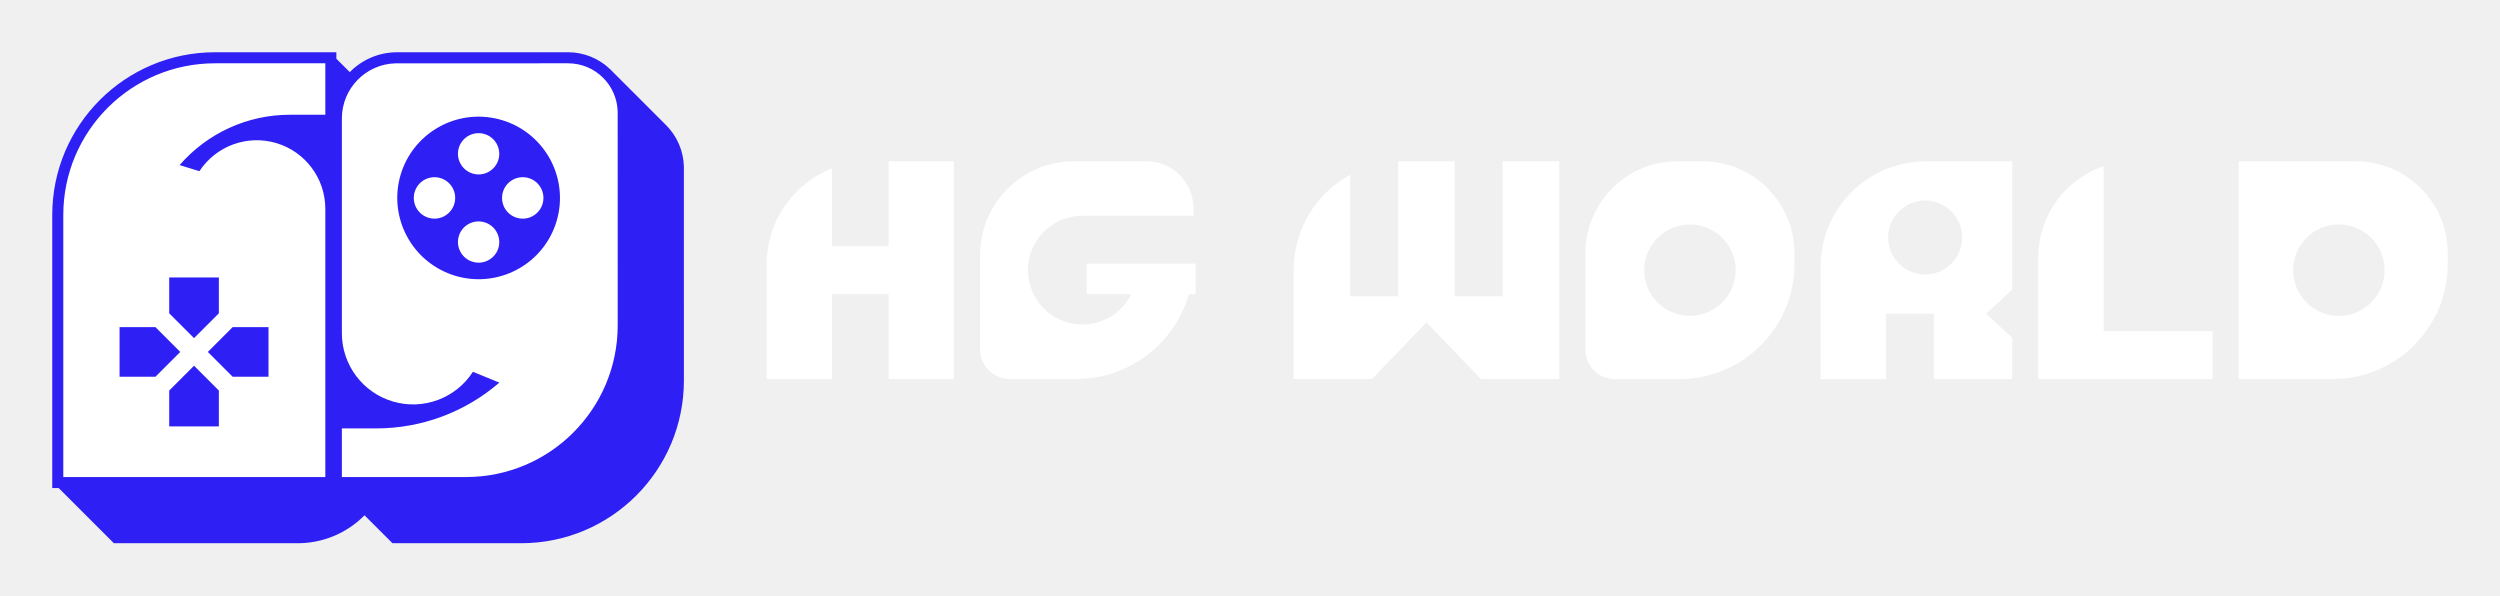
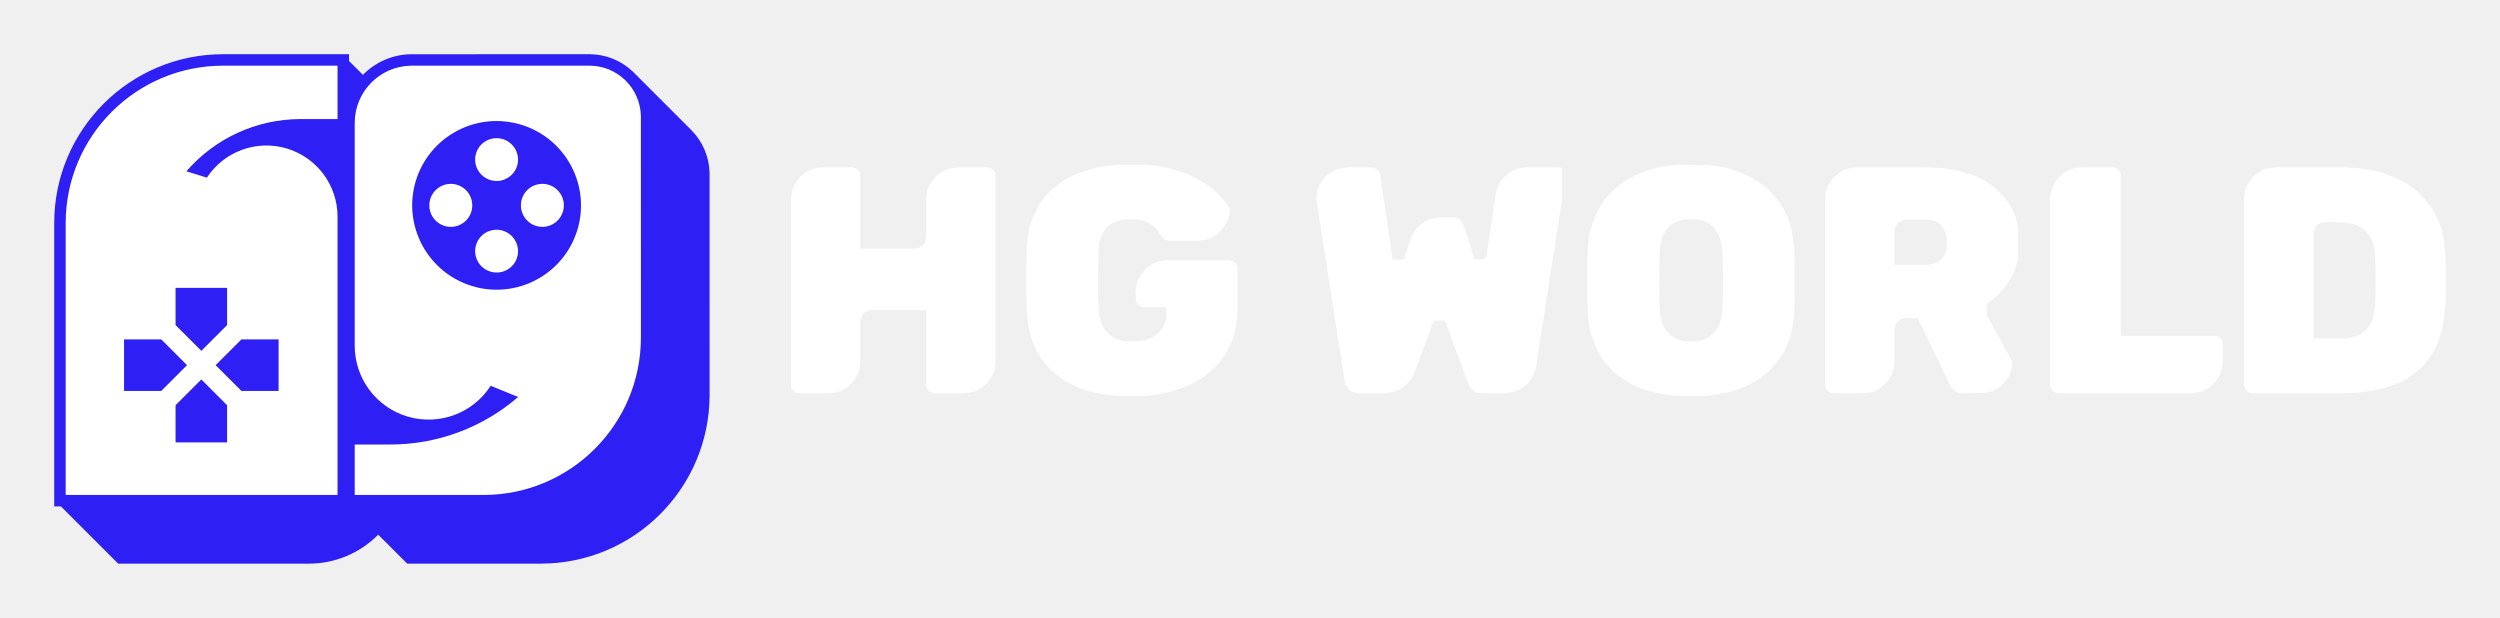
- <svg xmlns="http://www.w3.org/2000/svg" viewBox="-29.067 -174.067 1148.07 273.467" width="1148.07" height="273.467" role="img" aria-labelledby="title">
+ <svg xmlns="http://www.w3.org/2000/svg" viewBox="-29.067 -174.067 1106.5 273.467" width="1106.5" height="273.467" role="img" aria-labelledby="title">
  <path id="depth" fill="#2E1FF5" fill-rule="evenodd" d="M138.33 62.57L151.17 75.4L210.3 75.4A74.73 74.73 0 0 0 285 0.7L284.99 -97.55A27.86 27.86 0 0 0 276.86 -116.55L251.02 -142.38A27.86 27.86 0 0 0 231.83 -150.07L152.52 -150.06A30.39 30.39 0 0 0 131.56 -140.94L125.4 -147.1L125.4 -150.07L69.64 -150.07A74.73 74.73 0 0 0 -5.07 -75.36L-5.07 50.07L-2.1 50.07L23.23 75.4L107.7 75.4A43.05 43.05 0 0 0 138.33 62.57Z" />
  <path id="face" fill="#FFFFFF" fill-rule="evenodd" d="M181.41 -105.3A9.5 9.5 0 0 0 199.5 -99.81A9.5 9.5 0 0 0 182.83 -108.72A9.5 9.5 0 0 0 181.41 -105.3Z M179.78 -85.03A9.5 9.5 0 0 0 160.96 -83.18A9.5 9.5 0 0 0 179.78 -81.32A9.5 9.5 0 0 0 179.78 -85.03Z M220.31 -85.03A9.5 9.5 0 0 0 201.49 -83.18A9.5 9.5 0 0 0 220.31 -81.32A9.5 9.5 0 0 0 220.31 -85.03Z M181.41 -64.76A9.5 9.5 0 0 0 199.5 -59.28A9.5 9.5 0 0 0 182.83 -68.19A9.5 9.5 0 0 0 181.41 -64.76Z M53.42 -98.25A66.93 66.93 0 0 1 104.02 -121.37L120.33 -121.37L120.33 -145L69.67 -145A69.67 69.67 0 0 0 0 -75.33L0 45L120.33 45L120.33 -78.18A31.49 31.49 0 0 0 62.51 -95.45Z M60.04 -18.79L48.64 -30.19L48.64 -46.65L71.44 -46.65L71.44 -30.19Z M53.71 -12.45L42.31 -1.05L25.84 -1.05L25.84 -23.85L42.31 -23.85Z M66.38 -12.45L77.78 -23.85L94.24 -23.85L94.24 -1.05L77.78 -1.05Z M71.44 21.75L48.64 21.75L48.64 5.28L60.04 -6.12L71.44 5.28Z M200.25 1.64A86.39 86.39 0 0 1 143.77 22.67L127.93 22.67L127.93 45L184.93 45A69.67 69.67 0 0 0 254.6 -24.67L254.59 -122.76A22.8 22.8 0 0 0 231.8 -145L152.64 -144.99A25.33 25.33 0 0 0 127.93 -119.67L127.93 -21.06A32.7 32.7 0 0 0 188.11 -3.32Z M223.68 -65.56A37.37 37.37 0 0 1 154.97 -94.02A37.37 37.37 0 0 1 227.91 -79.51A37.37 37.37 0 0 1 223.68 -65.56Z" />
-   <path id="type" fill="#FFFFFF" fill-rule="evenodd" d="M353 -96.72A47.29 47.29 0 0 0 323 -52.7L323 0L353 0L353 -39L379 -39L379 0L409 0L409 -100L379 -100L379 -61L353 -61Z M490.45 -39A25 25 0 0 1 443.91 -56.67A25 25 0 0 1 468 -75L519 -75L518.99 -78.97A21.56 21.56 0 0 0 497.44 -100L464.12 -100A43.12 43.12 0 0 0 421 -56.88L421 -13.38A13.72 13.72 0 0 0 434.72 0L465.1 0A53.89 53.89 0 0 0 516.9 -39L520 -39L520 -53L470 -53L470 -39Z M591 -93.86A49.99 49.99 0 0 0 565 -50L565 0L600.96 0L626 -26L651.04 0L687 0L687 -100L661 -100L661 -38L639 -38L639 -100L615 -100L613.77 -99.98L613 -99.96L613 -38L591 -38Z M699.49 -9.86A13.44 13.44 0 0 0 712.44 0L742.2 0A52.8 52.8 0 0 0 795 -52.8L795 -57.76A42.24 42.24 0 0 0 752.76 -100L741.24 -100A42.24 42.24 0 0 0 699 -57.76L699 -13.11A13.44 13.44 0 0 0 699.49 -9.86Z M726.76 -55.6A21 21 0 0 1 767.94 -48.46A21 21 0 0 1 726.16 -47.43A21 21 0 0 1 726.76 -55.6Z M883 -30L895 -41.08L895 -100L855.4 -100A48.4 48.4 0 0 0 807 -51.6L807 0L837 0L837 -30L859 -30L859 0L895 0L895 -18.92Z M839.14 -71.12A17 17 0 0 1 871.75 -62.09A17 17 0 0 1 838.01 -64.58A17 17 0 0 1 839.14 -71.12Z M999 -100L999 0L1042.2 0A52.8 52.8 0 0 0 1095 -52.8L1095 -57.76A42.24 42.24 0 0 0 1052.76 -100Z M1024.4 -45.9A21 21 0 0 1 1064.4 -58.04A21 21 0 0 1 1027.54 -38.33A21 21 0 0 1 1024.4 -45.9Z M937 -97.71A43.99 43.99 0 0 0 907 -56L907 0L987 0L987 -22L937 -22Z" />
+   <path id="type" fill="#FFFFFF" fill-rule="evenodd" d="M351.71 -64L351.71 -96.29L351.43 -97.71L350.71 -98.86L349.43 -99.71L348.29 -100L335 -100L332.29 -99.71L329.57 -99L327.29 -97.57L325.14 -95.86L323.43 -93.71L322 -91.43L321.29 -88.71L321 -86L321 -3.71L321.29 -2.14L321.71 -1.43L322.43 -0.86L323.29 -0.29L324.71 0L337.71 0L340.43 -0.29L343.14 -1L345.43 -2.43L347.57 -4.14L349.29 -6.29L350.71 -8.57L351.43 -11.29L351.71 -14L351.71 -31.86A6.48 6.48 0 0 1 353.14 -35.43A6.48 6.48 0 0 1 356.71 -36.86L380.86 -36.86L380.86 -3.43A2.96 2.96 0 0 0 382 -1.14A3.83 3.83 0 0 0 384.57 0L397.57 0L400.29 -0.29L403 -1L405.29 -2.43L407.43 -4.14L409.14 -6.29L410.57 -8.57L411.29 -11.29L411.57 -14L411.57 -96.29L411.43 -97.43L410.86 -98.43L410.29 -99.14L409.57 -99.57L408.14 -100L394.86 -100L392.14 -99.71L389.43 -99L387.14 -97.57L385 -95.86L383.29 -93.71L381.86 -91.43L381.14 -88.71L380.86 -86L380.86 -69A6.48 6.48 0 0 1 379.43 -65.43A6.48 6.48 0 0 1 375.86 -64Z M487.14 -38.14L487.14 -33.14L486.57 -31.29L486.14 -30.14L485.43 -28.86L484.14 -27.14L482.43 -25.71L480.57 -24.57L477.86 -23.57L475.43 -23.14L469.43 -23A17.37 17.37 0 0 1 464 -24.57L462.14 -25.86A9.36 9.36 0 0 1 458.86 -30.14L458 -32.43L457.57 -33.86L457.29 -36.71L457 -43.29L457 -53.14L457.14 -64A17.14 17.14 0 0 1 459.29 -71.43A11.7 11.7 0 0 1 462.71 -75L464.57 -75.86L466.71 -76.57L469.29 -77L474.86 -76.86L477 -76.43L478.71 -75.71L480.71 -74.57L481.86 -73.57L483.43 -71.86L485.43 -69L486.43 -68.14L487.43 -67.71L489 -67.57L501.29 -67.57L504 -67.86L506.57 -68.57L509 -70L511.14 -71.71L512.86 -73.86A13.47 13.47 0 0 0 515.29 -81.57L513.71 -84.14L512 -86.14L509.14 -89.14L505.71 -91.86L501.86 -94.29L497.57 -96.57A71.5 71.5 0 0 0 483.86 -100.57L478.71 -101.14L464.86 -101.14L458.71 -100.29L454 -99.29L449.71 -98L445.29 -96.14L441.86 -94.14L440 -93L436.86 -90.43L434.14 -87.86L431.43 -84.43L430.43 -82.71L428.57 -79L427.57 -76.71L426.43 -72.86L425.71 -68.43L425.43 -65.71L425.14 -57.57L425.14 -43.57L425.29 -37.57L425.71 -32.57L426.43 -28L427.71 -23.57L429.29 -19.71L431.43 -16L432.57 -14.29L435.29 -11.14A37.78 37.78 0 0 0 449.29 -2.14L453.71 -0.71L458.43 0.29L464.43 1.14L478.43 1.14L484.71 0.29L489.43 -0.86L494 -2.29L498.14 -4L502.14 -6.29L503.86 -7.43L507.14 -10.14L510 -12.86L511.71 -15L513.86 -18.14L515.71 -22L516.57 -24L517.71 -28.29L518.29 -31.71L518.71 -35.29L518.71 -55.43L518.43 -56.57L517.86 -57.57L516.57 -58.43L515.14 -58.86L487.57 -58.86L484.86 -58.57L482.14 -57.86L479.86 -56.43L477.71 -54.71L476 -52.57L474.57 -50.29L473.86 -47.57L473.57 -45L473.71 -41L474.14 -40L474.57 -39.29L475.57 -38.57L476.43 -38.29L477.29 -38.14Z M587.29 -59.14L581.86 -96.43L581.57 -97.71L580.86 -98.71L579.86 -99.43L578.57 -99.86L577.86 -100L567.43 -100L564.71 -99.71L562.14 -99L559.71 -97.57L557.57 -95.86L555.86 -93.71L554.57 -91.43L553.71 -88.71L553.57 -85.71L566.14 -5L566.71 -3.57L567.71 -1.86A6.07 6.07 0 0 0 571.29 0L583.71 0L586.43 -0.29L588.14 -0.71L589.14 -1L591.57 -2.43L593.71 -4.14L595.43 -6.29L596.71 -8.57L605.14 -31.14L605.57 -32L605.71 -32.14L610.43 -32.14L621 -3.71L621.71 -2.57L622.71 -1.43L623.29 -0.86L624.29 -0.29L625.14 -0.14L626.57 0L637 0L639.71 -0.29L642.29 -1L644.71 -2.43L646.86 -4.14L648.57 -6.29L649.86 -8.57L650.71 -11.29L662.29 -85.71L662.29 -99.71L661 -100L646.71 -100L644 -99.71L641.43 -99L639 -97.57L636.86 -95.86L635.14 -93.71L634.57 -92.86L633.86 -91.43L633 -88.71L629 -61.86L628.71 -60.86L628.29 -60L627.57 -59.29L623.57 -59.29L619 -73.86L618.14 -75.57L617.14 -77L616.29 -77.43L614.86 -77.86L608 -77.86L605.71 -77.57L603.14 -76.86L600.71 -75.43L598.57 -73.71L596.86 -71.57L595.57 -69.29L592.29 -59.14Z M679.71 -15.71L682.29 -12.57L685.14 -9.57L686.57 -8.29L690 -5.86A37.14 37.14 0 0 0 699.86 -1.29A66.82 66.82 0 0 0 712.43 1.14L726.29 1.14A78.16 78.16 0 0 0 739.43 -1.43L743.14 -2.86L747.43 -5L750.43 -7L753.57 -9.57L756 -12.14L758.86 -15.71A37.26 37.26 0 0 0 764 -27.71L764.71 -32.29L765 -35L765.29 -42.71L765.29 -56.71L765 -64.86A43.98 43.98 0 0 0 762 -78.14L760.14 -82L757.71 -85.43L755.14 -88.57A37.82 37.82 0 0 0 741 -97.71L738.86 -98.57A47.24 47.24 0 0 0 727.14 -101L712.57 -101.14L706.71 -100.29A48.24 48.24 0 0 0 691.71 -94.86A33.22 33.22 0 0 0 683.71 -88.57L681 -85.43L679.71 -83.71L677.57 -79.71L676 -75.86L674.71 -71.86L674.29 -69.57L673.71 -64.57L673.43 -56.71L673.43 -42.71L673.71 -34.71L674.29 -30L674.71 -27.71L675.29 -25.43L676.86 -21.29L678.71 -17.57Z M709.86 -74L711.14 -74.86L712.86 -75.86L715 -76.57L716.86 -77L721.86 -77A12.31 12.31 0 0 1 727.71 -74.86L728.71 -74L729.71 -73L730.57 -71.86L731.43 -70.57L732 -69.14L732.86 -65.86L733.29 -62.86L733.43 -58.29L733.57 -47.57L733.29 -36.57A17.04 17.04 0 0 1 731.71 -30.14L731.14 -28.86A15.37 15.37 0 0 1 727.71 -25.14L726.14 -24.29A12.2 12.2 0 0 1 721.86 -23L716.86 -23L713.86 -23.71L712 -24.57L710.29 -25.86L709.43 -26.57L708.14 -28.14L707 -30.14L706.29 -32.43L705.86 -33.71L705.43 -38.14L705.29 -47.57L705.43 -61.86L705.86 -65.86A14.46 14.46 0 0 1 709.86 -74Z M819.71 -33.29L834.14 -3.43L835.14 -2.14L836.43 -0.86L837.14 -0.43L838.43 -0.14L840 0L848.57 -0.14L850.29 -0.29L853 -1L855.43 -2.43L857.43 -4.14L859.29 -6.29L860.57 -8.57L861.29 -11.29L861.57 -14L850.29 -34.71L850.29 -39.29L850.71 -39.86L854.57 -42.86L856 -44.29L859.14 -48L860.57 -50.29L862.43 -53.86L864 -58.86L864.14 -59.43L864.14 -73.43L863.71 -75.29A24.52 24.52 0 0 0 859.29 -85.14L857.57 -87.29L855.71 -89.29L853.57 -91.14L851.29 -92.86L848.86 -94.29L846.29 -95.71L843.43 -96.86L840.43 -97.71L837.29 -98.57L834 -99.14L830.57 -99.71L823.14 -100L792.71 -100L790 -99.71L787.29 -99L785 -97.57L782.86 -95.86L781.14 -93.71L779.71 -91.43L779 -88.71L778.71 -86L778.71 -3.71L778.86 -2.57L779.29 -1.71A7.32 7.32 0 0 0 781.29 -0.14L782.14 0L795.43 0L798.14 -0.29L800.86 -1L803.14 -2.43L805.29 -4.14L807 -6.29L808.43 -8.57L809.14 -11.29L809.43 -14L809.43 -28.29A6.48 6.48 0 0 1 810.86 -31.86A6.48 6.48 0 0 1 814.43 -33.29Z M809.43 -56.86L809.43 -71.86A6.48 6.48 0 0 1 810.86 -75.43A6.48 6.48 0 0 1 814.43 -76.86L823 -76.86L825 -76.71L826.71 -76.43L828.14 -75.71L829.43 -75L830.43 -73.86L831.29 -72.57L832 -71.29L832.57 -69.14L832.57 -64.14L832 -62.14A7.43 7.43 0 0 1 827.29 -57.57L825 -57L823 -56.86Z M909.57 -25.43L909.57 -96.29L909.43 -97.43A4.23 4.23 0 0 0 906.86 -99.86L905.71 -100L892.29 -100L889.57 -99.71L886.86 -99L884.57 -97.57L882.43 -95.86L880.71 -93.71L879.29 -91.43L878.57 -88.71L878.29 -86L878.29 -3.71L878.43 -2.57L878.86 -1.71L879.43 -1.14A4.06 4.06 0 0 0 882 0L940.71 0L943.43 -0.29L946.14 -1L948.43 -2.43L950.57 -4.14L952.29 -6.29L953.71 -8.57L954.43 -11.29L954.71 -14L954.71 -22.29L954.43 -23.14L953.86 -24.14L952.86 -24.86L952 -25.29L950.86 -25.43Z M964.71 -1.71L965.29 -1.14A4.06 4.06 0 0 0 967.86 0L1007.71 0L1013.14 -0.14L1018.29 -0.71L1023.14 -1.57L1028.43 -3L1033.57 -5L1037.29 -7.14L1039 -8.29L1043.57 -12.29L1046 -15.43L1047.71 -18L1049.29 -20.86L1051.57 -27.29L1052.43 -31.71L1053.14 -37L1053.43 -43L1053.43 -57L1053.14 -63.43L1052.86 -65.71A33.25 33.25 0 0 0 1049.14 -78.57L1047 -82.29L1044.43 -85.57L1041.57 -88.57L1040.14 -90L1036.71 -92.43L1033 -94.57L1029 -96.29L1024.57 -97.86A77.64 77.64 0 0 0 1009.71 -100L978.14 -100L975.43 -99.71L972.71 -99L970.43 -97.57L968.29 -95.86L966.57 -93.71L966.14 -93.14L965.14 -91.43L964.43 -88.71L964.14 -86L964.14 -3.71L964.29 -2.86Z M994.86 -24.29L994.86 -70.71A6.48 6.48 0 0 1 996.29 -74.29A6.48 6.48 0 0 1 999.86 -75.71L1006.29 -75.71L1009 -75.57L1012.71 -74.86L1013.86 -74.43L1015.86 -73.43L1017.57 -72.14L1018.43 -71.43L1019.86 -69.57L1020.86 -67.43L1021.29 -66.29L1021.86 -63.71L1022 -62.29A173.75 173.75 0 0 1 1022.14 -39.43L1021.71 -35.57L1020.86 -32.14L1020 -30.57A11.75 11.75 0 0 1 1013.57 -25.29L1011.29 -24.71L1008.86 -24.29Z" />
</svg>
